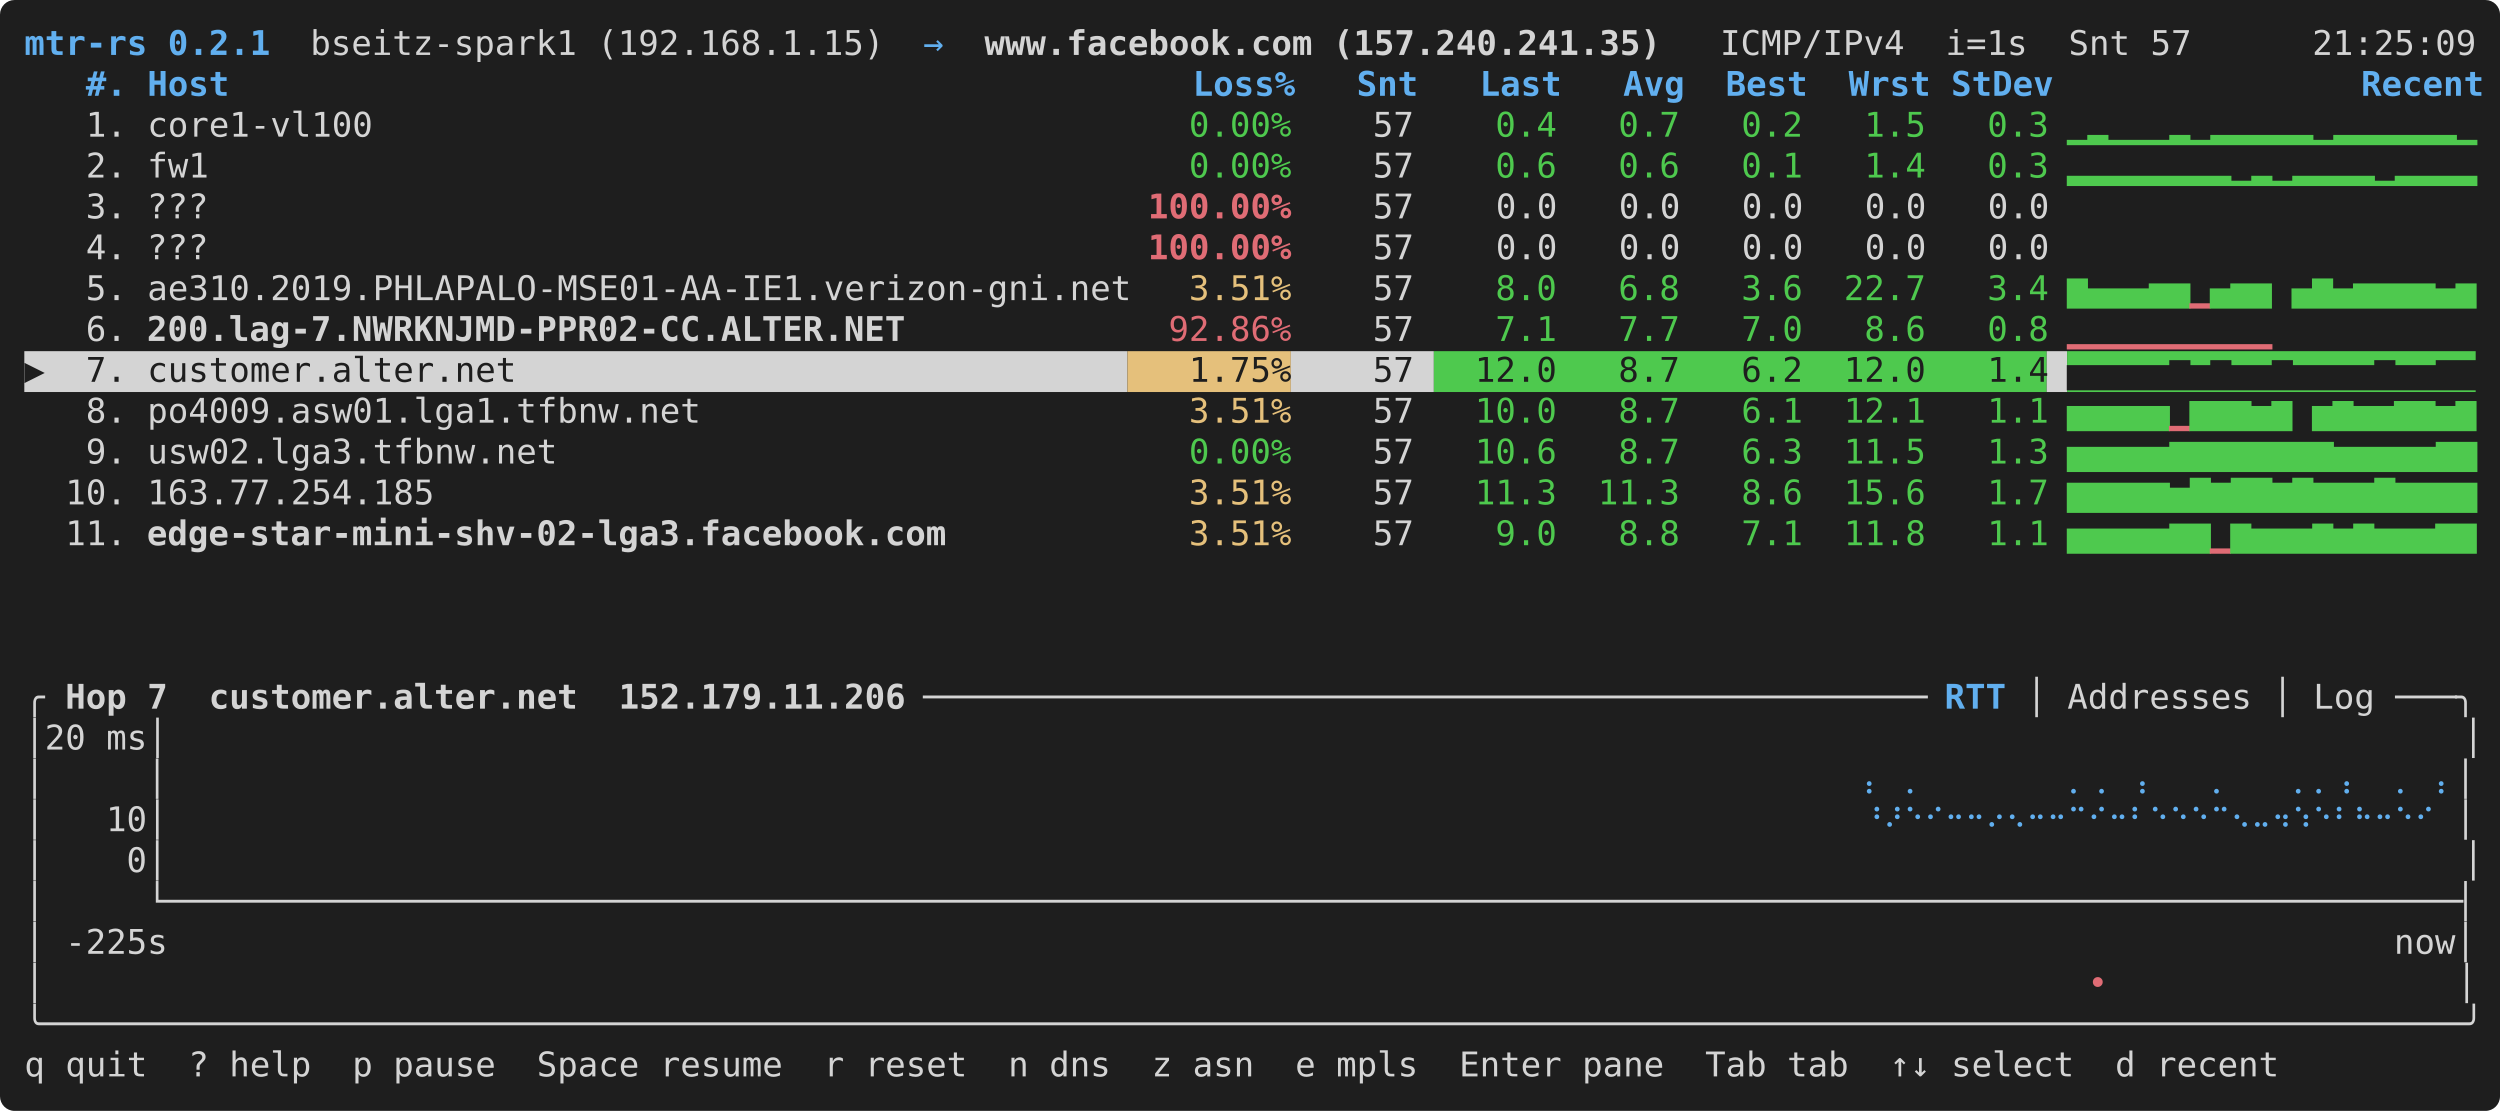
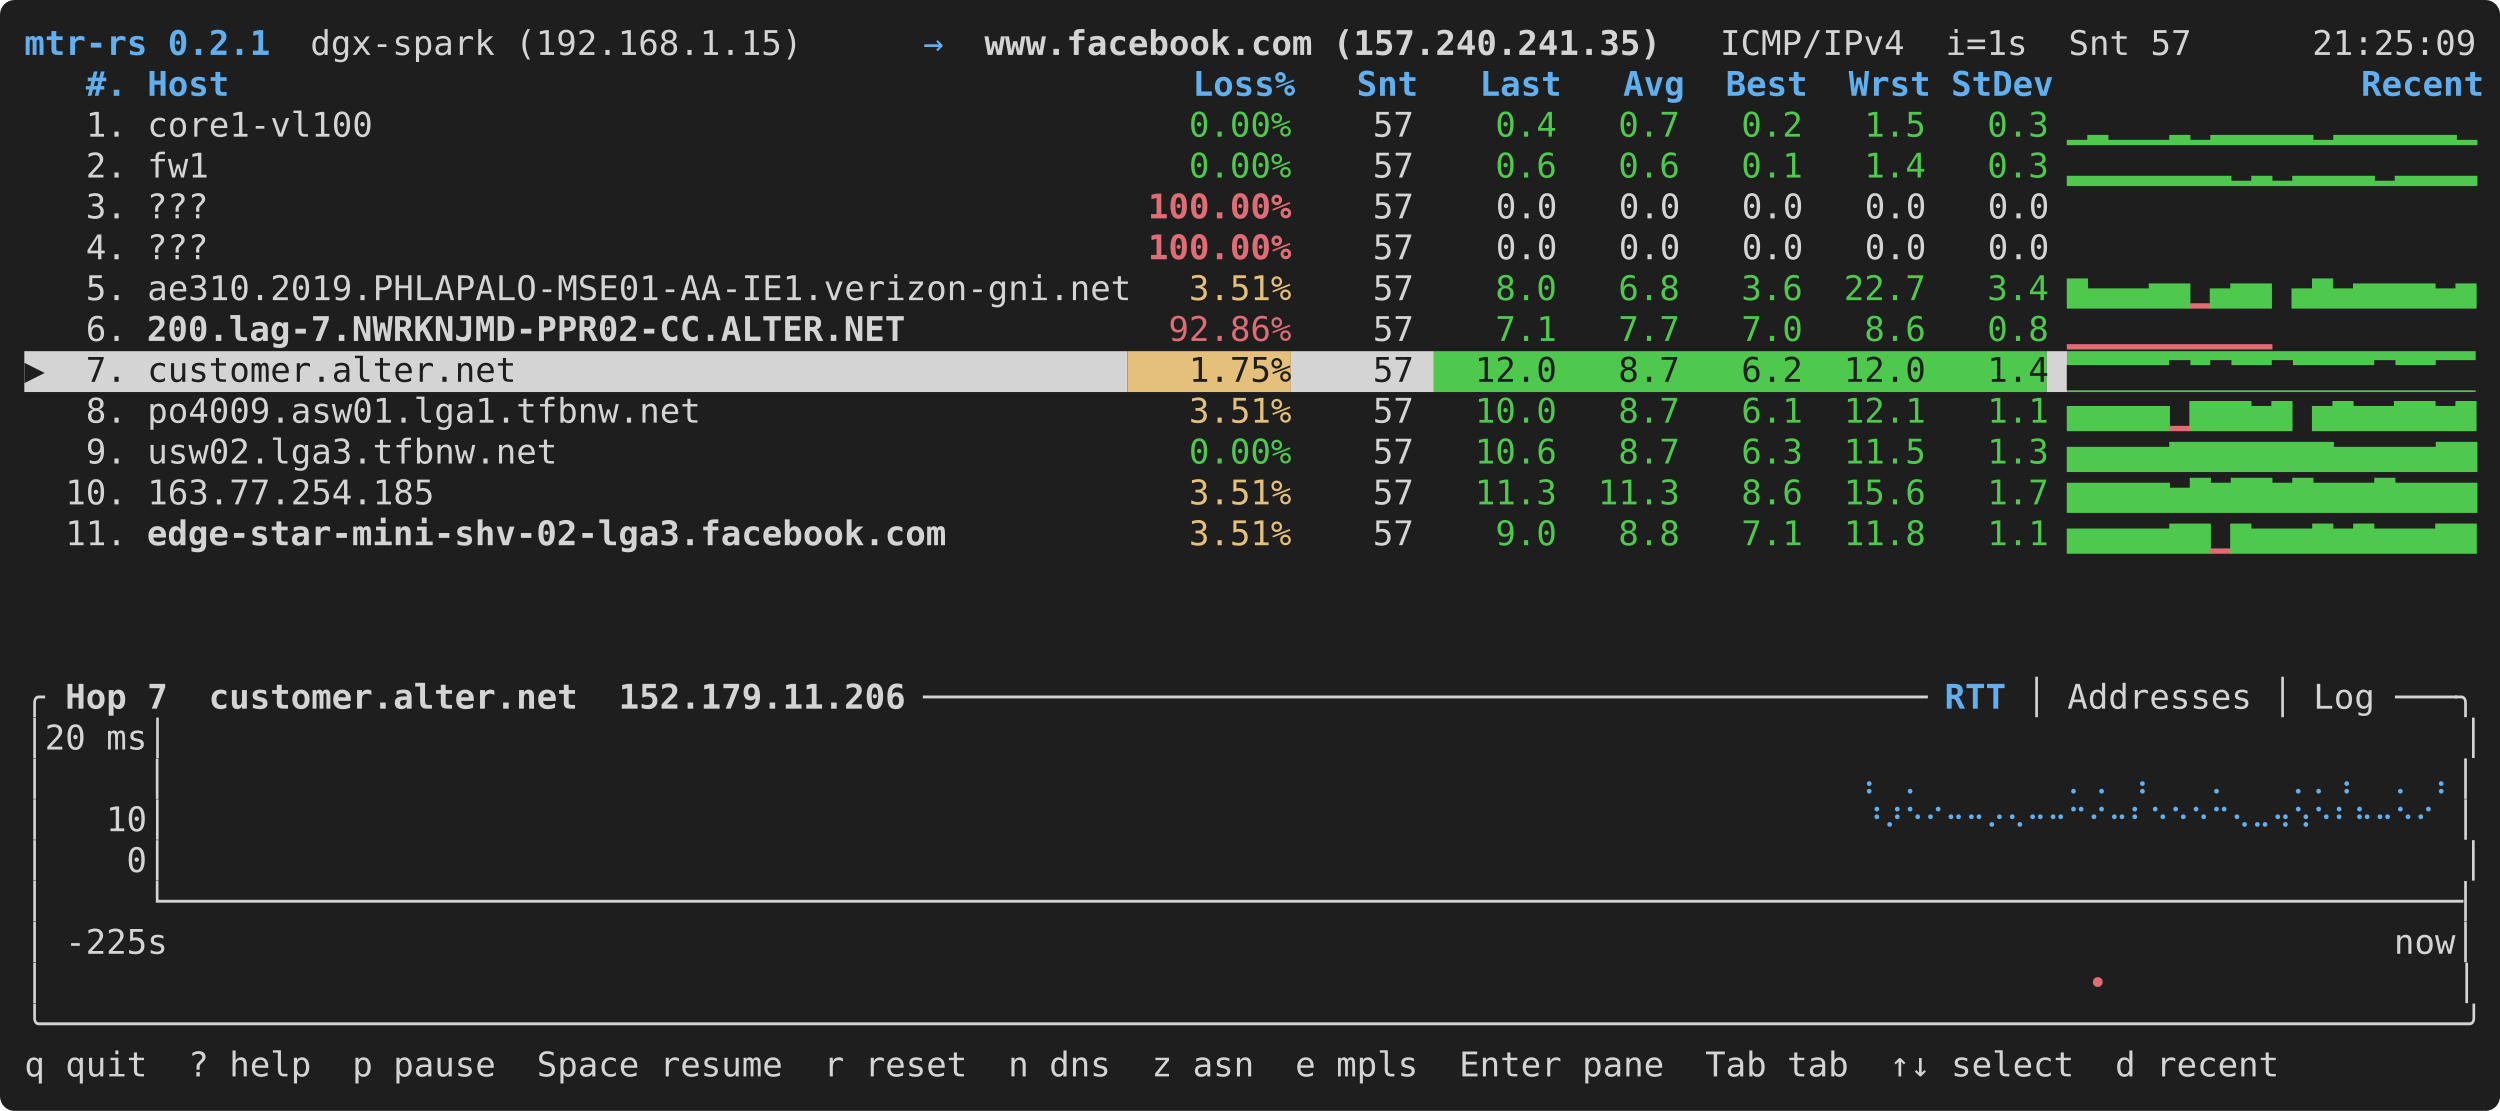
<svg xmlns="http://www.w3.org/2000/svg" width="1028" height="456.8" viewBox="0 0 1028 456.8" font-family="&quot;DejaVu Sans Mono&quot;, &quot;Menlo&quot;, &quot;Consolas&quot;, monospace" font-size="14">
  <rect width="100%" height="100%" fill="#1e1e1e" rx="6" />
  <rect x="10" y="144.4" width="453.6" height="16.8" fill="#d4d4d4" />
  <rect x="463.6" y="144.4" width="67.2" height="16.8" fill="#e5c07b" />
  <rect x="530.8" y="144.4" width="58.8" height="16.8" fill="#d4d4d4" />
  <rect x="589.6" y="144.4" width="252" height="16.8" fill="#4ec94e" />
  <rect x="841.6" y="144.4" width="8.4" height="16.8" fill="#d4d4d4" />
  <rect x="850" y="144.4" width="168" height="16.8" fill="#4ec94e" />
  <text y="22.6" fill="#d4d4d4" xml:space="preserve">
    <tspan x="10" textLength="117.6" lengthAdjust="spacing" fill="#61afef" font-weight="bold">mtr-rs 0.2.1  </tspan>
-     <tspan x="127.6" textLength="252" lengthAdjust="spacing">bseitz-spark1 (192.168.1.15)  </tspan>
+     <tspan x="127.6" textLength="252" lengthAdjust="spacing">dgx-spark (192.168.1.15)      </tspan>
    <tspan x="379.6" textLength="25.2" lengthAdjust="spacing" fill="#61afef">→  </tspan>
    <tspan x="404.8" textLength="277.2" lengthAdjust="spacing" font-weight="bold">www.facebook.com (157.240.241.35)</tspan>
    <tspan x="682" textLength="268.8" lengthAdjust="spacing">   ICMP/IPv4  i=1s  Snt 57      </tspan>
    <tspan x="950.8" textLength="67.2" lengthAdjust="spacing" opacity="0.65">21:25:09</tspan>
  </text>
  <text y="39.4" fill="#d4d4d4" xml:space="preserve">
    <tspan x="10" textLength="1008" lengthAdjust="spacing" fill="#61afef" font-weight="bold">   #. Host                                               Loss%   Snt   Last   Avg  Best  Wrst StDev               Recent</tspan>
  </text>
  <text y="56.2" fill="#d4d4d4" xml:space="preserve">
    <tspan x="10" textLength="453.6" lengthAdjust="spacing">   1. core1-vl100                                     </tspan>
    <tspan x="463.6" textLength="67.2" lengthAdjust="spacing" fill="#4ec94e">   0.00%</tspan>
    <tspan x="530.8" textLength="58.8" lengthAdjust="spacing">    57 </tspan>
    <tspan x="589.6" textLength="252" lengthAdjust="spacing" fill="#4ec94e">   0.4   0.7   0.2   1.5   0.3</tspan>
    <tspan x="841.6" textLength="8.4" lengthAdjust="spacing"> </tspan>
    <tspan x="850" textLength="168" lengthAdjust="spacing" fill="#4ec94e">▁▂▁▁▁▂▁▂▂▂▂▂▁▂▂▂▂▂▂▁</tspan>
  </text>
  <text y="73" fill="#d4d4d4" xml:space="preserve">
    <tspan x="10" textLength="453.6" lengthAdjust="spacing">   2. fw1                                             </tspan>
    <tspan x="463.6" textLength="67.2" lengthAdjust="spacing" fill="#4ec94e">   0.00%</tspan>
    <tspan x="530.8" textLength="58.8" lengthAdjust="spacing">    57 </tspan>
    <tspan x="589.6" textLength="252" lengthAdjust="spacing" fill="#4ec94e">   0.6   0.6   0.1   1.4   0.3</tspan>
    <tspan x="841.6" textLength="8.4" lengthAdjust="spacing"> </tspan>
    <tspan x="850" textLength="168" lengthAdjust="spacing" fill="#4ec94e">▂▂▂▂▂▂▂▂▁▂▁▂▂▂▂▁▂▂▂▂</tspan>
  </text>
  <text y="89.8" fill="#d4d4d4" xml:space="preserve">
    <tspan x="10" textLength="50.4" lengthAdjust="spacing">   3. </tspan>
    <tspan x="60.4" textLength="403.2" lengthAdjust="spacing" opacity="0.65">???                                             </tspan>
    <tspan x="463.6" textLength="67.2" lengthAdjust="spacing" fill="#e06c75" font-weight="bold"> 100.00%</tspan>
    <tspan x="530.8" textLength="310.8" lengthAdjust="spacing">    57    0.0   0.0   0.0   0.0   0.0</tspan>
  </text>
  <text y="106.6" fill="#d4d4d4" xml:space="preserve">
    <tspan x="10" textLength="50.4" lengthAdjust="spacing">   4. </tspan>
    <tspan x="60.4" textLength="403.2" lengthAdjust="spacing" opacity="0.65">???                                             </tspan>
    <tspan x="463.6" textLength="67.2" lengthAdjust="spacing" fill="#e06c75" font-weight="bold"> 100.00%</tspan>
    <tspan x="530.8" textLength="310.8" lengthAdjust="spacing">    57    0.0   0.0   0.0   0.0   0.0</tspan>
  </text>
  <text y="123.4" fill="#d4d4d4" xml:space="preserve">
    <tspan x="10" textLength="453.6" lengthAdjust="spacing">   5. ae310.2019.PHLAPALO-MSE01-AA-IE1.verizon-gni.net</tspan>
    <tspan x="463.6" textLength="67.2" lengthAdjust="spacing" fill="#e5c07b">   3.51%</tspan>
    <tspan x="530.8" textLength="58.8" lengthAdjust="spacing">    57 </tspan>
    <tspan x="589.6" textLength="252" lengthAdjust="spacing" fill="#4ec94e">   8.0   6.8   3.6  22.7   3.4</tspan>
    <tspan x="841.6" textLength="8.4" lengthAdjust="spacing"> </tspan>
    <tspan x="850" textLength="50.4" lengthAdjust="spacing" fill="#4ec94e">▆▄▄▄▅▅</tspan>
    <tspan x="900.4" textLength="8.4" lengthAdjust="spacing" fill="#e06c75">▁</tspan>
    <tspan x="908.8" textLength="25.2" lengthAdjust="spacing" fill="#4ec94e">▄▅▅</tspan>
    <tspan x="934" textLength="8.4" lengthAdjust="spacing"> </tspan>
    <tspan x="942.4" textLength="75.6" lengthAdjust="spacing" fill="#4ec94e">▄▆▄▅▅▅▅▄▅</tspan>
  </text>
  <text y="140.2" fill="#d4d4d4" xml:space="preserve">
    <tspan x="10" textLength="50.4" lengthAdjust="spacing">   6. </tspan>
    <tspan x="60.4" textLength="403.2" lengthAdjust="spacing" font-weight="bold">200.lag-7.NWRKNJMD-PPR02-CC.ALTER.NET           </tspan>
    <tspan x="463.6" textLength="67.2" lengthAdjust="spacing" fill="#e06c75">  92.86%</tspan>
    <tspan x="530.8" textLength="58.8" lengthAdjust="spacing">    57 </tspan>
    <tspan x="589.6" textLength="252" lengthAdjust="spacing" fill="#4ec94e">   7.1   7.7   7.0   8.6   0.8</tspan>
    <tspan x="841.6" textLength="8.4" lengthAdjust="spacing"> </tspan>
    <tspan x="850" textLength="84" lengthAdjust="spacing" fill="#e06c75">▁▁▁▁▁▁▁▁▁▁</tspan>
  </text>
  <text y="157" fill="#d4d4d4" xml:space="preserve">
    <tspan x="10" textLength="453.6" lengthAdjust="spacing" fill="#1e1e1e">▶  7. customer.alter.net                              </tspan>
    <tspan x="463.6" textLength="67.2" lengthAdjust="spacing" fill="#1e1e1e">   1.75%</tspan>
    <tspan x="530.8" textLength="58.8" lengthAdjust="spacing" fill="#1e1e1e">    57 </tspan>
    <tspan x="589.6" textLength="252" lengthAdjust="spacing" fill="#1e1e1e">  12.0   8.7   6.2  12.0   1.4</tspan>
    <tspan x="841.6" textLength="8.4" lengthAdjust="spacing" fill="#1e1e1e"> </tspan>
    <tspan x="850" textLength="168" lengthAdjust="spacing" fill="#1e1e1e">▅▅▅▅▅▆▅▆▅▅▆▅▅▅▅▆▅▅▆▆</tspan>
  </text>
  <text y="173.8" fill="#d4d4d4" xml:space="preserve">
    <tspan x="10" textLength="453.6" lengthAdjust="spacing">   8. po4009.asw01.lga1.tfbnw.net                     </tspan>
    <tspan x="463.6" textLength="67.2" lengthAdjust="spacing" fill="#e5c07b">   3.51%</tspan>
    <tspan x="530.8" textLength="58.8" lengthAdjust="spacing">    57 </tspan>
    <tspan x="589.6" textLength="252" lengthAdjust="spacing" fill="#4ec94e">  10.0   8.7   6.1  12.1   1.1</tspan>
    <tspan x="841.6" textLength="8.4" lengthAdjust="spacing"> </tspan>
    <tspan x="850" textLength="42" lengthAdjust="spacing" fill="#4ec94e">▅▅▅▅▅</tspan>
    <tspan x="892" textLength="8.4" lengthAdjust="spacing" fill="#e06c75">▁</tspan>
    <tspan x="900.4" textLength="42" lengthAdjust="spacing" fill="#4ec94e">▆▆▆▅▆</tspan>
    <tspan x="942.4" textLength="8.4" lengthAdjust="spacing"> </tspan>
    <tspan x="950.8" textLength="67.2" lengthAdjust="spacing" fill="#4ec94e">▅▆▅▅▆▆▅▆</tspan>
  </text>
  <text y="190.6" fill="#d4d4d4" xml:space="preserve">
    <tspan x="10" textLength="453.6" lengthAdjust="spacing">   9. usw02.lga3.tfbnw.net                            </tspan>
    <tspan x="463.6" textLength="67.2" lengthAdjust="spacing" fill="#4ec94e">   0.00%</tspan>
    <tspan x="530.8" textLength="58.8" lengthAdjust="spacing">    57 </tspan>
    <tspan x="589.6" textLength="252" lengthAdjust="spacing" fill="#4ec94e">  10.6   8.7   6.3  11.5   1.3</tspan>
    <tspan x="841.6" textLength="8.4" lengthAdjust="spacing"> </tspan>
    <tspan x="850" textLength="168" lengthAdjust="spacing" fill="#4ec94e">▅▅▅▅▅▆▆▆▆▆▆▆▆▅▅▅▅▅▆▆</tspan>
  </text>
  <text y="207.4" fill="#d4d4d4" xml:space="preserve">
    <tspan x="10" textLength="453.6" lengthAdjust="spacing">  10. 163.77.254.185                                  </tspan>
    <tspan x="463.6" textLength="67.2" lengthAdjust="spacing" fill="#e5c07b">   3.51%</tspan>
    <tspan x="530.8" textLength="58.8" lengthAdjust="spacing">    57 </tspan>
    <tspan x="589.6" textLength="252" lengthAdjust="spacing" fill="#4ec94e">  11.3  11.3   8.6  15.6   1.7</tspan>
    <tspan x="841.6" textLength="8.4" lengthAdjust="spacing"> </tspan>
    <tspan x="850" textLength="168" lengthAdjust="spacing" fill="#4ec94e">▆▆▆▆▆▅▇▆▇▇▆▇▆▆▆▇▆▆▆▆</tspan>
  </text>
  <text y="224.2" fill="#d4d4d4" xml:space="preserve">
    <tspan x="10" textLength="50.4" lengthAdjust="spacing">  11. </tspan>
    <tspan x="60.4" textLength="403.2" lengthAdjust="spacing" font-weight="bold">edge-star-mini-shv-02-lga3.facebook.com         </tspan>
    <tspan x="463.6" textLength="67.2" lengthAdjust="spacing" fill="#e5c07b">   3.51%</tspan>
    <tspan x="530.8" textLength="58.8" lengthAdjust="spacing">    57 </tspan>
    <tspan x="589.6" textLength="252" lengthAdjust="spacing" fill="#4ec94e">   9.0   8.8   7.1  11.8   1.1</tspan>
    <tspan x="841.6" textLength="8.4" lengthAdjust="spacing"> </tspan>
    <tspan x="850" textLength="58.8" lengthAdjust="spacing" fill="#4ec94e">▅▅▅▅▅▆▆</tspan>
    <tspan x="908.8" textLength="8.4" lengthAdjust="spacing" fill="#e06c75">▁</tspan>
    <tspan x="917.2" textLength="100.8" lengthAdjust="spacing" fill="#4ec94e">▆▅▅▅▆▅▆▅▅▅▆▆</tspan>
  </text>
  <text y="291.4" fill="#d4d4d4" xml:space="preserve">
    <tspan x="10" textLength="8.4" lengthAdjust="spacing">╭</tspan>
    <tspan x="18.4" textLength="361.2" lengthAdjust="spacing" font-weight="bold"> Hop 7  customer.alter.net  152.179.11.206 </tspan>
    <tspan x="379.6" textLength="411.6" lengthAdjust="spacing">─────────────────────────────────────────────────</tspan>
    <tspan x="791.2" textLength="8.4" lengthAdjust="spacing" opacity="0.65"> </tspan>
    <tspan x="799.6" textLength="25.2" lengthAdjust="spacing" fill="#61afef" font-weight="bold" opacity="0.65">RTT</tspan>
    <tspan x="824.8" textLength="184.8" lengthAdjust="spacing" opacity="0.65"> │ Addresses │ Log ───</tspan>
    <tspan x="1009.6" textLength="8.4" lengthAdjust="spacing">╮</tspan>
  </text>
  <text y="308.2" fill="#d4d4d4" xml:space="preserve">
    <tspan x="10" textLength="8.4" lengthAdjust="spacing">│</tspan>
    <tspan x="18.4" textLength="50.4" lengthAdjust="spacing" opacity="0.65">20 ms│</tspan>
    <tspan x="68.8" textLength="949.2" lengthAdjust="spacing">                                                                                                                │</tspan>
  </text>
  <text y="325" fill="#d4d4d4" xml:space="preserve">
    <tspan x="10" textLength="50.4" lengthAdjust="spacing">│     </tspan>
    <tspan x="60.4" textLength="8.4" lengthAdjust="spacing" opacity="0.65">│</tspan>
    <tspan x="68.8" textLength="697.2" lengthAdjust="spacing">                                                                                   </tspan>
    <tspan x="766" textLength="8.4" lengthAdjust="spacing" fill="#61afef">⡄</tspan>
    <tspan x="774.4" textLength="8.4" lengthAdjust="spacing"> </tspan>
    <tspan x="782.8" textLength="8.4" lengthAdjust="spacing" fill="#61afef">⡀</tspan>
    <tspan x="791.2" textLength="58.8" lengthAdjust="spacing">       </tspan>
    <tspan x="850" textLength="16.8" lengthAdjust="spacing" fill="#61afef">⡀⢀</tspan>
    <tspan x="866.8" textLength="8.4" lengthAdjust="spacing"> </tspan>
    <tspan x="875.2" textLength="8.4" lengthAdjust="spacing" fill="#61afef">⢠</tspan>
    <tspan x="883.6" textLength="25.2" lengthAdjust="spacing">   </tspan>
    <tspan x="908.8" textLength="8.4" lengthAdjust="spacing" fill="#61afef">⡀</tspan>
    <tspan x="917.2" textLength="25.2" lengthAdjust="spacing">   </tspan>
    <tspan x="942.4" textLength="25.2" lengthAdjust="spacing" fill="#61afef">⡀⡀⢠</tspan>
    <tspan x="967.6" textLength="16.8" lengthAdjust="spacing">  </tspan>
    <tspan x="984.4" textLength="8.4" lengthAdjust="spacing" fill="#61afef">⡀</tspan>
    <tspan x="992.8" textLength="8.4" lengthAdjust="spacing"> </tspan>
    <tspan x="1001.2" textLength="8.4" lengthAdjust="spacing" fill="#61afef">⡄</tspan>
    <tspan x="1009.6" textLength="8.4" lengthAdjust="spacing">│</tspan>
  </text>
  <text y="341.8" fill="#d4d4d4" xml:space="preserve">
    <tspan x="10" textLength="33.6" lengthAdjust="spacing">│   </tspan>
    <tspan x="43.6" textLength="25.2" lengthAdjust="spacing" opacity="0.65">10│</tspan>
    <tspan x="68.8" textLength="697.2" lengthAdjust="spacing">                                                                                   </tspan>
    <tspan x="766" textLength="235.2" lengthAdjust="spacing" fill="#61afef">⠘⠜⠑⠊⠒⠒⠔⠢⠒⠒⠉⠊⠒⠃⠑⠑⠑⠉⠢⠤⠲⠱⠑⠃⠓⠒⠑⠊</tspan>
    <tspan x="1001.2" textLength="16.8" lengthAdjust="spacing"> │</tspan>
  </text>
  <text y="358.6" fill="#d4d4d4" xml:space="preserve">
    <tspan x="10" textLength="42" lengthAdjust="spacing">│    </tspan>
    <tspan x="52" textLength="16.8" lengthAdjust="spacing" opacity="0.65">0│</tspan>
    <tspan x="68.8" textLength="949.2" lengthAdjust="spacing">                                                                                                                │</tspan>
  </text>
  <text y="375.4" fill="#d4d4d4" xml:space="preserve">
    <tspan x="10" textLength="50.4" lengthAdjust="spacing">│     </tspan>
    <tspan x="60.4" textLength="949.2" lengthAdjust="spacing" opacity="0.65">└────────────────────────────────────────────────────────────────────────────────────────────────────────────────</tspan>
    <tspan x="1009.6" textLength="8.4" lengthAdjust="spacing">│</tspan>
  </text>
  <text y="392.2" fill="#d4d4d4" xml:space="preserve">
    <tspan x="10" textLength="16.8" lengthAdjust="spacing">│ </tspan>
    <tspan x="26.8" textLength="42" lengthAdjust="spacing" opacity="0.65">-225s</tspan>
    <tspan x="68.8" textLength="915.6" lengthAdjust="spacing">                                                                                                             </tspan>
    <tspan x="984.4" textLength="25.2" lengthAdjust="spacing" opacity="0.65">now</tspan>
    <tspan x="1009.6" textLength="8.4" lengthAdjust="spacing">│</tspan>
  </text>
  <text y="409" fill="#d4d4d4" xml:space="preserve">
    <tspan x="10" textLength="848.4" lengthAdjust="spacing">│                                                                                                    </tspan>
    <tspan x="858.4" textLength="8.4" lengthAdjust="spacing" fill="#e06c75">•</tspan>
    <tspan x="866.8" textLength="151.2" lengthAdjust="spacing">                 │</tspan>
  </text>
  <text y="425.8" fill="#d4d4d4" xml:space="preserve">
    <tspan x="10" textLength="1008" lengthAdjust="spacing">╰──────────────────────────────────────────────────────────────────────────────────────────────────────────────────────╯</tspan>
  </text>
  <text y="442.6" fill="#d4d4d4" xml:space="preserve">
    <tspan x="10" textLength="924" lengthAdjust="spacing" opacity="0.65">q quit  ? help  p pause  Space resume  r reset  n dns  z asn  e mpls  Enter pane  Tab tab  ↑↓ select  d recent</tspan>
  </text>
</svg>
